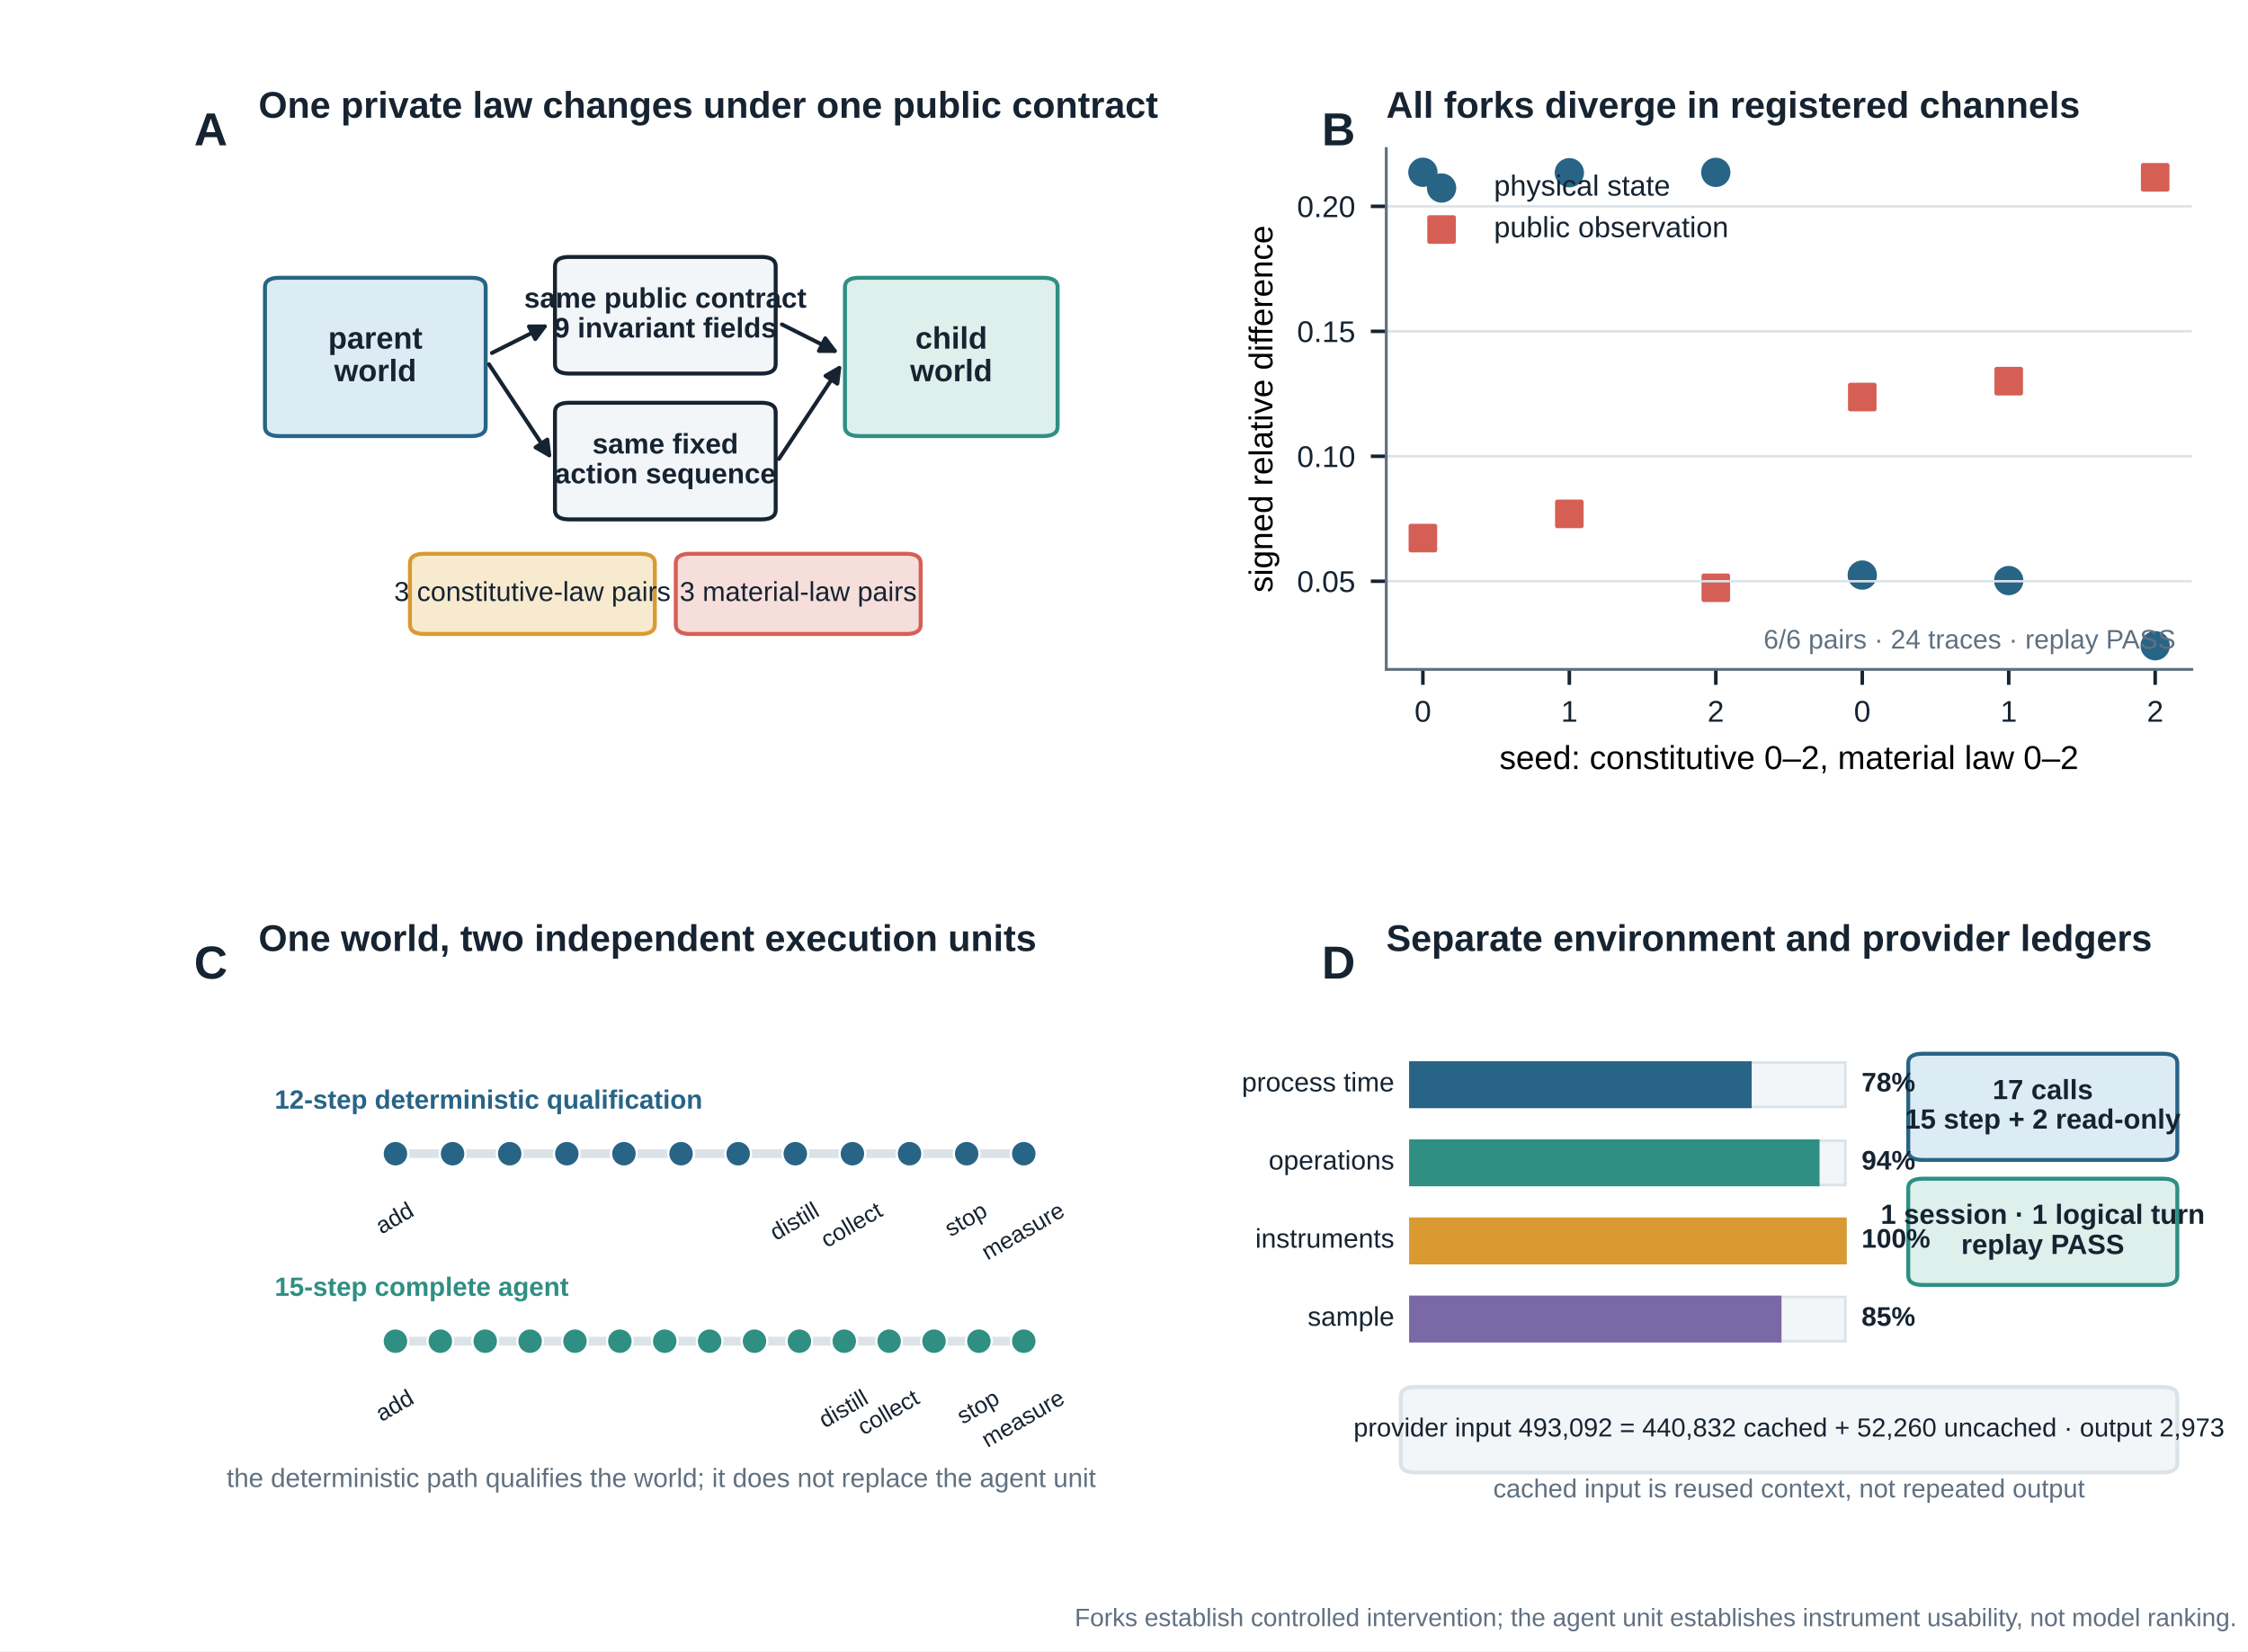
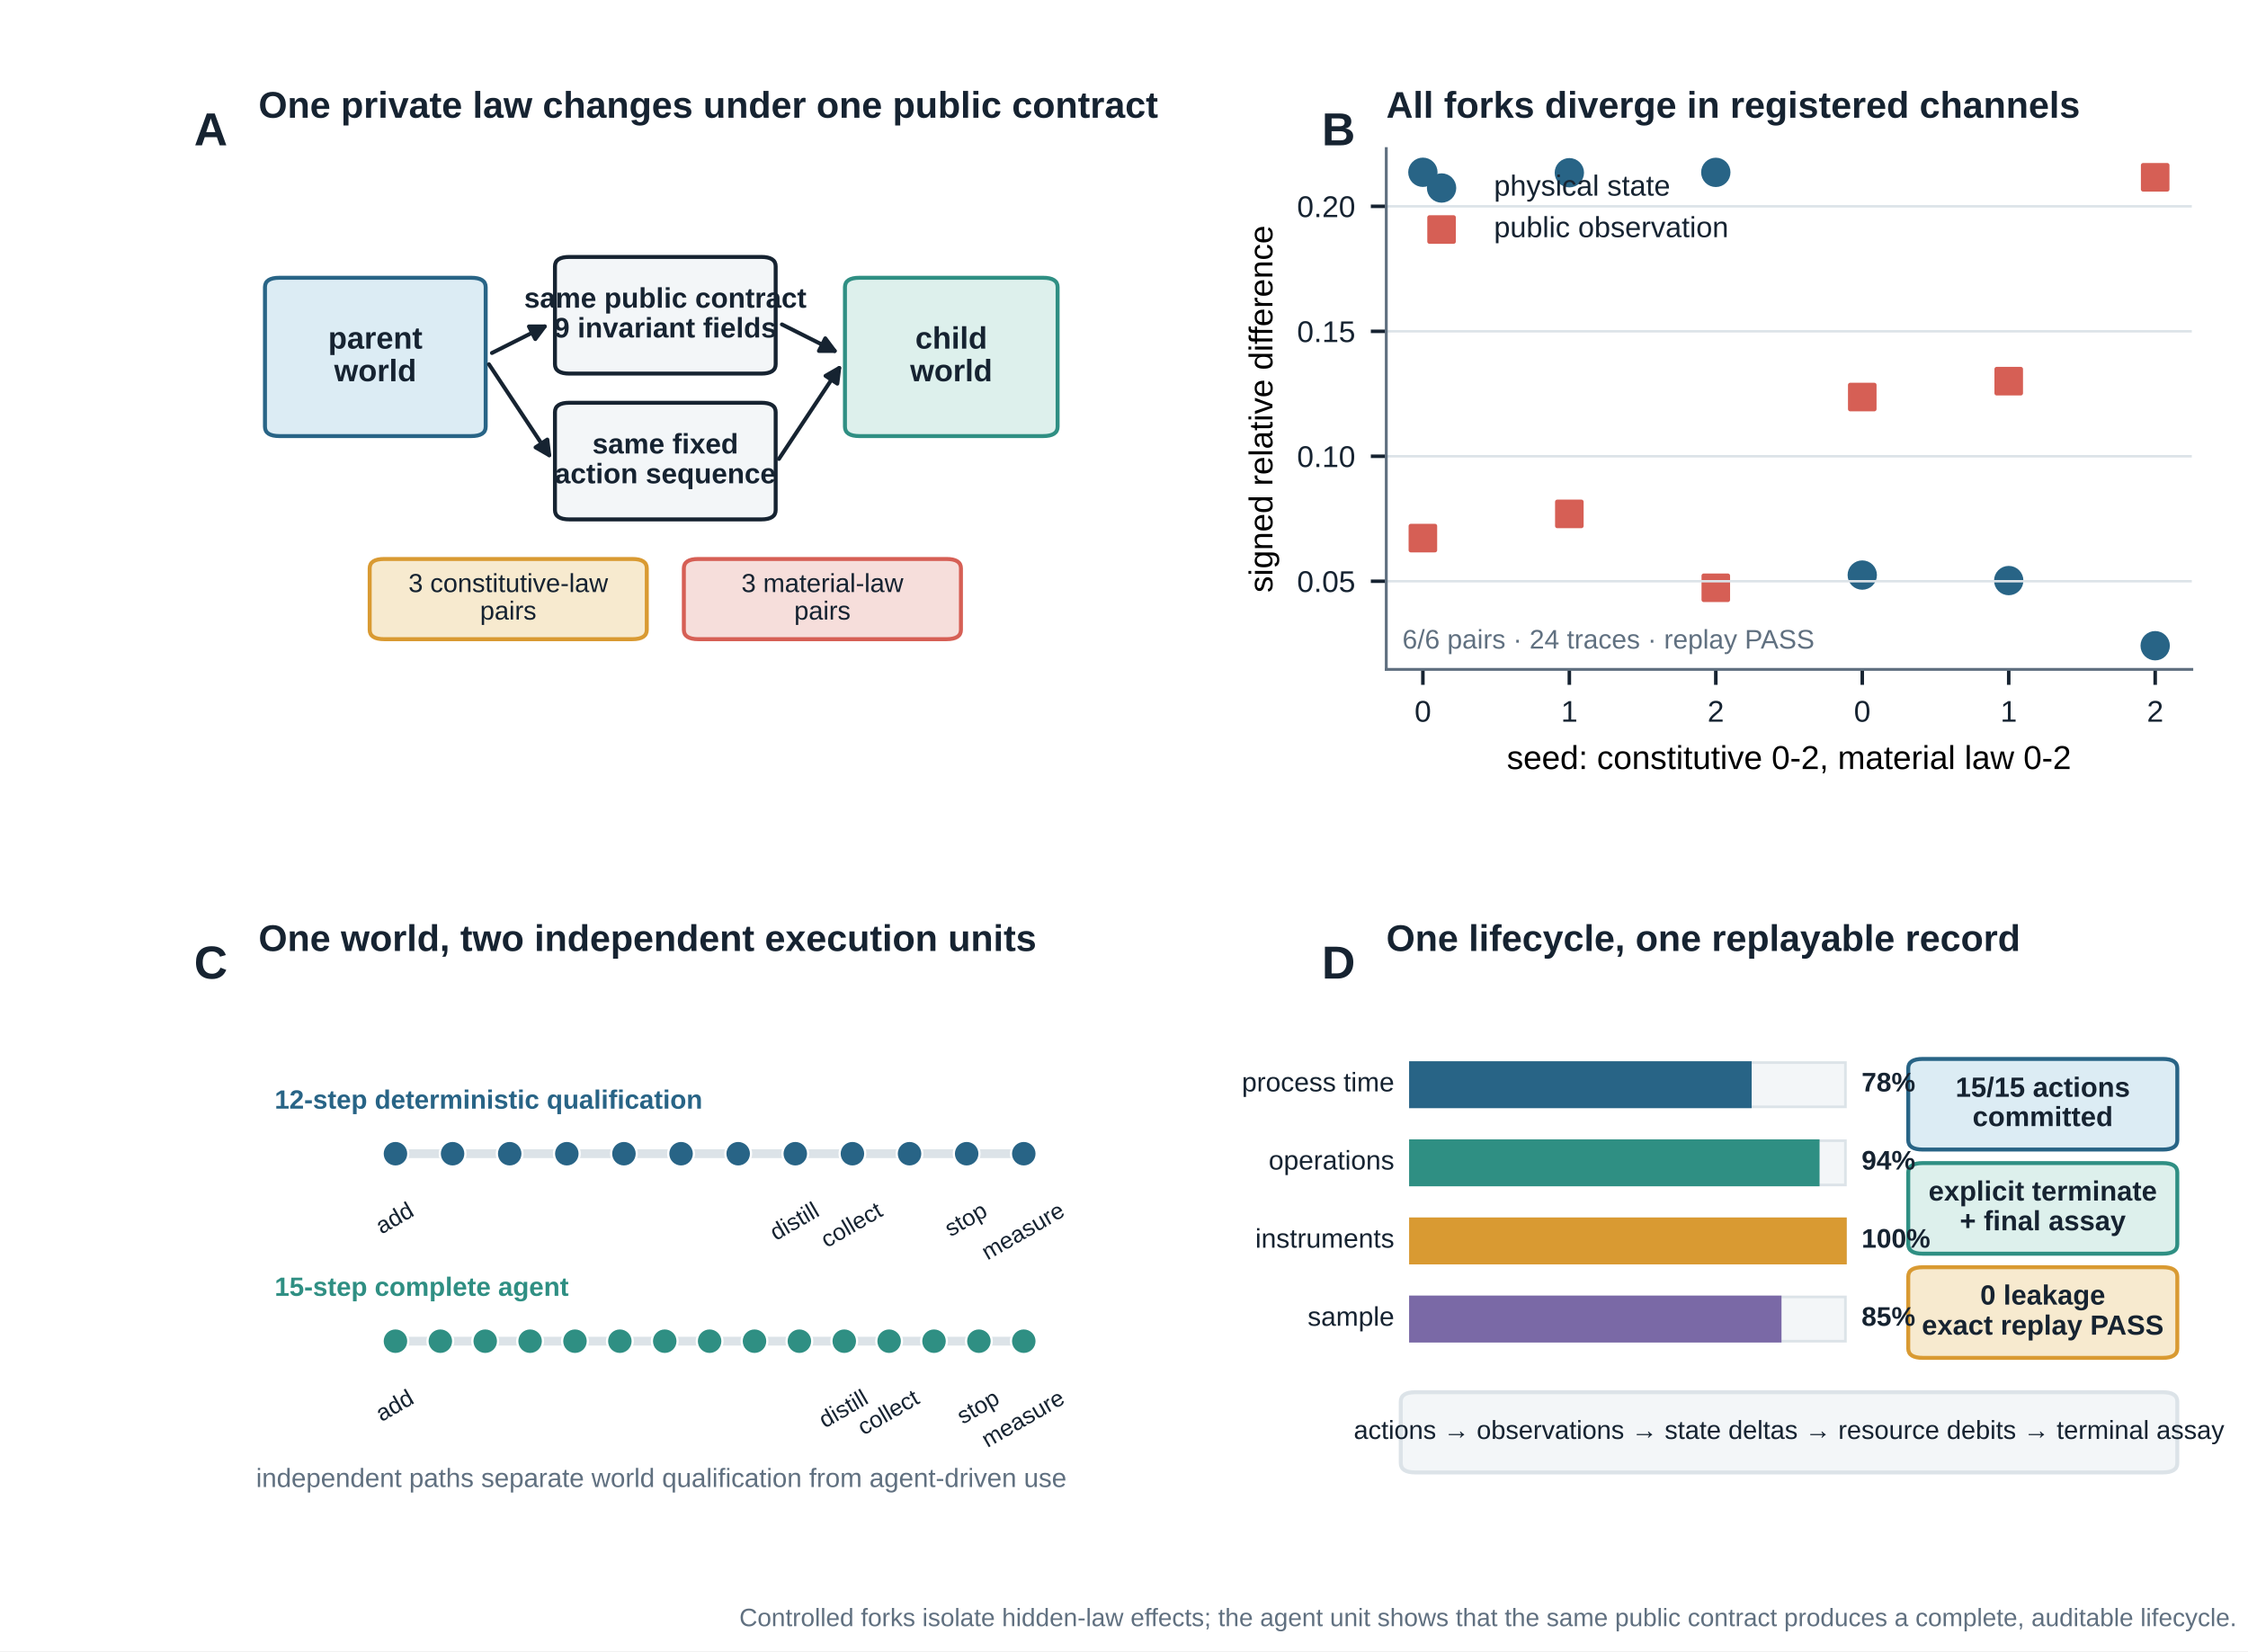
<svg xmlns="http://www.w3.org/2000/svg" xmlns:xlink="http://www.w3.org/1999/xlink" width="509.76pt" height="374.4pt" viewBox="0 0 509.76 374.4" version="1.1">
  <defs>
    <style type="text/css">*{stroke-linejoin: round; stroke-linecap: butt}</style>
  </defs>
  <g id="figure_1">
    <g id="patch_1">
      <path d="M 0 374.4 L 509.76 374.4 L 509.76 0 L 0 0 z " style="fill: #ffffff" />
    </g>
    <g id="axes_1">
      <g id="patch_2">
        <path d="M 58.622 151.776 L 241.286 151.776 L 241.286 33.696 L 58.622 33.696 z " style="fill: #ffffff" />
      </g>
      <g id="patch_3">
        <path d="M 63.372 98.876 L 106.846 98.876 Q 110.134 98.876 110.134 96.751 L 110.134 65.105 Q 110.134 62.98 106.846 62.98 L 63.372 62.98 Q 60.084 62.98 60.084 65.105 L 60.084 96.751 Q 60.084 98.876 63.372 98.876 z " clip-path="url(#p0920176c76)" style="fill: #dcecf4; stroke: #286486; stroke-width: 0.9; stroke-linejoin: miter" />
      </g>
      <g id="patch_4">
        <path d="M 129.131 84.707 L 172.605 84.707 Q 175.893 84.707 175.893 82.581 L 175.893 60.382 Q 175.893 58.257 172.605 58.257 L 129.131 58.257 Q 125.843 58.257 125.843 60.382 L 125.843 82.581 Q 125.843 84.707 129.131 84.707 z " clip-path="url(#p0920176c76)" style="fill: #f3f6f8; stroke: #162331; stroke-width: 0.9; stroke-linejoin: miter" />
      </g>
      <g id="patch_5">
        <path d="M 129.131 117.769 L 172.605 117.769 Q 175.893 117.769 175.893 115.644 L 175.893 93.444 Q 175.893 91.319 172.605 91.319 L 129.131 91.319 Q 125.843 91.319 125.843 93.444 L 125.843 115.644 Q 125.843 117.769 129.131 117.769 z " clip-path="url(#p0920176c76)" style="fill: #f3f6f8; stroke: #162331; stroke-width: 0.9; stroke-linejoin: miter" />
      </g>
      <g id="patch_6">
        <path d="M 194.89 98.876 L 236.537 98.876 Q 239.825 98.876 239.825 96.751 L 239.825 65.105 Q 239.825 62.98 236.537 62.98 L 194.89 62.98 Q 191.602 62.98 191.602 65.105 L 191.602 96.751 Q 191.602 98.876 194.89 98.876 z " clip-path="url(#p0920176c76)" style="fill: #ddf0ec; stroke: #2f8f83; stroke-width: 0.9; stroke-linejoin: miter" />
      </g>
      <g id="patch_7">
        <path d="M 111.554 80.03 Q 117.989 76.795 123.524 74.012 " clip-path="url(#p0920176c76)" style="fill: none; stroke: #162331; stroke-width: 0.9; stroke-linecap: round" />
        <path d="M 119.946 74.02 L 123.524 74.012 L 121.384 76.879 z " clip-path="url(#p0920176c76)" style="fill: #162331; stroke: #162331; stroke-width: 0.9; stroke-linecap: round" />
      </g>
      <g id="patch_8">
        <path d="M 177.313 73.56 Q 183.748 76.795 189.283 79.578 " clip-path="url(#p0920176c76)" style="fill: none; stroke: #162331; stroke-width: 0.9; stroke-linecap: round" />
        <path d="M 187.143 76.712 L 189.283 79.578 L 185.705 79.57 z " clip-path="url(#p0920176c76)" style="fill: #162331; stroke: #162331; stroke-width: 0.9; stroke-linecap: round" />
      </g>
      <g id="patch_9">
        <path d="M 110.874 82.596 Q 117.988 93.326 124.546 103.218 " clip-path="url(#p0920176c76)" style="fill: none; stroke: #162331; stroke-width: 0.9; stroke-linecap: round" />
        <path d="M 124.111 99.666 L 124.546 103.218 L 121.444 101.435 z " clip-path="url(#p0920176c76)" style="fill: #162331; stroke: #162331; stroke-width: 0.9; stroke-linecap: round" />
      </g>
      <g id="patch_10">
        <path d="M 176.633 104.057 Q 183.747 93.327 190.305 83.435 " clip-path="url(#p0920176c76)" style="fill: none; stroke: #162331; stroke-width: 0.9; stroke-linecap: round" />
        <path d="M 187.203 85.218 L 190.305 83.435 L 189.87 86.986 z " clip-path="url(#p0920176c76)" style="fill: #162331; stroke: #162331; stroke-width: 0.9; stroke-linecap: round" />
      </g>
      <g id="patch_11">
-         <path d="M 96.251 143.747 L 145.205 143.747 Q 148.493 143.747 148.493 141.621 L 148.493 127.688 Q 148.493 125.562 145.205 125.562 L 96.251 125.562 Q 92.963 125.562 92.963 127.688 L 92.963 141.621 Q 92.963 143.747 96.251 143.747 z " clip-path="url(#p0920176c76)" style="fill: #f7eacf; stroke: #d99a32; stroke-width: 0.9; stroke-linejoin: miter" />
+         <path d="M 87.118 144.927 L 143.378 144.927 Q 146.666 144.927 146.666 142.802 L 146.666 128.868 Q 146.666 126.743 143.378 126.743 L 87.118 126.743 Q 83.83 126.743 83.83 128.868 L 83.83 142.802 Q 83.83 144.927 87.118 144.927 z " clip-path="url(#p0920176c76)" style="fill: #f7eacf; stroke: #d99a32; stroke-width: 0.9; stroke-linejoin: miter" />
      </g>
      <g id="patch_12">
-         <path d="M 156.53 143.747 L 205.484 143.747 Q 208.772 143.747 208.772 141.621 L 208.772 127.688 Q 208.772 125.562 205.484 125.562 L 156.53 125.562 Q 153.242 125.562 153.242 127.688 L 153.242 141.621 Q 153.242 143.747 156.53 143.747 z " clip-path="url(#p0920176c76)" style="fill: #f6dedb; stroke: #d65f55; stroke-width: 0.9; stroke-linejoin: miter" />
+         <path d="M 158.357 144.927 L 214.617 144.927 Q 217.905 144.927 217.905 142.802 L 217.905 128.868 Q 217.905 126.743 214.617 126.743 L 158.357 126.743 Q 155.069 126.743 155.069 128.868 L 155.069 142.802 Q 155.069 144.927 158.357 144.927 z " clip-path="url(#p0920176c76)" style="fill: #f6dedb; stroke: #d65f55; stroke-width: 0.9; stroke-linejoin: miter" />
      </g>
      <g id="matplotlib.axis_1" />
      <g id="matplotlib.axis_2" />
      <g id="text_1">
        <text style="font-weight: 700; font-size: 10.5px; font-family: 'Arial', 'Liberation Sans', 'DejaVu Sans', sans-serif; text-anchor: start; fill: #162331" x="44.009" y="32.946" transform="rotate(-0 44.00928 32.9461)">A</text>
      </g>
      <g id="text_2">
        <text style="font-weight: 700; font-size: 7px; font-family: 'Arial', 'Liberation Sans', 'DejaVu Sans', sans-serif; fill: #162331" transform="translate(74.4129 79.04555)">parent</text>
        <text style="font-weight: 700; font-size: 7px; font-family: 'Arial', 'Liberation Sans', 'DejaVu Sans', sans-serif; fill: #162331" transform="translate(75.77626 86.43952)">world</text>
      </g>
      <g id="text_3">
        <text style="font-weight: 600; font-size: 6.4px; font-family: 'Arial', 'Liberation Sans', 'DejaVu Sans', sans-serif; fill: #162331" transform="translate(118.8607 69.7605)">same public contract</text>
        <text style="font-weight: 600; font-size: 6.4px; font-family: 'Arial', 'Liberation Sans', 'DejaVu Sans', sans-serif; fill: #162331" transform="translate(125.6167 76.5207)">9 invariant fields</text>
      </g>
      <g id="text_4">
        <text style="font-weight: 600; font-size: 6.4px; font-family: 'Arial', 'Liberation Sans', 'DejaVu Sans', sans-serif; fill: #162331" transform="translate(134.3267 102.8229)">same fixed</text>
        <text style="font-weight: 600; font-size: 6.4px; font-family: 'Arial', 'Liberation Sans', 'DejaVu Sans', sans-serif; fill: #162331" transform="translate(125.7952 109.5831)">action sequence</text>
      </g>
      <g id="text_5">
        <text style="font-weight: 700; font-size: 7px; font-family: 'Arial', 'Liberation Sans', 'DejaVu Sans', sans-serif; fill: #162331" transform="translate(207.547 79.04555)">child</text>
        <text style="font-weight: 700; font-size: 7px; font-family: 'Arial', 'Liberation Sans', 'DejaVu Sans', sans-serif; fill: #162331" transform="translate(206.381 86.43952)">world</text>
      </g>
      <g id="text_6">
-         <text style="font-size: 6.2px; font-family: 'Arial', 'Liberation Sans', 'DejaVu Sans', sans-serif; text-anchor: middle; fill: #162331" x="120.728" y="136.266" transform="rotate(-0 120.7282 136.2664)">3 constitutive-law pairs</text>
+         <text style="font-size: 5.9px; font-family: 'Arial', 'Liberation Sans', 'DejaVu Sans', sans-serif; fill: #162331" transform="translate(92.62312 134.2403)">3 constitutive-law</text>
+         <text style="font-size: 5.9px; font-family: 'Arial', 'Liberation Sans', 'DejaVu Sans', sans-serif; fill: #162331" transform="translate(108.8546 140.4806)">pairs</text>
      </g>
      <g id="text_7">
-         <text style="font-size: 6.2px; font-family: 'Arial', 'Liberation Sans', 'DejaVu Sans', sans-serif; text-anchor: middle; fill: #162331" x="181.007" y="136.266" transform="rotate(-0 181.0073 136.2664)">3 material-law pairs</text>
+         <text style="font-size: 5.9px; font-family: 'Arial', 'Liberation Sans', 'DejaVu Sans', sans-serif; fill: #162331" transform="translate(168.1271 134.2403)">3 material-law</text>
+         <text style="font-size: 5.9px; font-family: 'Arial', 'Liberation Sans', 'DejaVu Sans', sans-serif; fill: #162331" transform="translate(180.0935 140.4806)">pairs</text>
      </g>
      <g id="text_8">
        <text style="font-weight: 600; font-size: 8.4px; font-family: 'Arial', 'Liberation Sans', 'DejaVu Sans', sans-serif; text-anchor: start; fill: #162331" x="58.622" y="26.696" transform="rotate(-0 58.6224 26.696)">One private law changes under one public contract</text>
      </g>
    </g>
    <g id="axes_2">
      <g id="patch_13">
        <path d="M 314.352 151.776 L 497.016 151.776 L 497.016 33.696 L 314.352 33.696 z " style="fill: #ffffff" />
      </g>
      <g id="PathCollection_1">
        <defs>
          <path id="m9e99c78076" d="M 0 2.828 C 0.75 2.828 1.47 2.53 2 2 C 2.53 1.47 2.828 0.75 2.828 0 C 2.828 -0.75 2.53 -1.47 2 -2 C 1.47 -2.53 0.75 -2.828 0 -2.828 C -0.75 -2.828 -1.47 -2.53 -2 -2 C -2.53 -1.47 -2.828 -0.75 -2.828 0 C -2.828 0.75 -2.53 1.47 -2 2 C -1.47 2.53 -0.75 2.828 0 2.828 z " style="stroke: #286486" />
        </defs>
        <g clip-path="url(#p60994fd39c)">
          <use xlink:href="#m9e99c78076" x="322.655" y="39.063" style="fill: #286486; stroke: #286486" />
          <use xlink:href="#m9e99c78076" x="355.867" y="39.166" style="fill: #286486; stroke: #286486" />
          <use xlink:href="#m9e99c78076" x="389.078" y="39.082" style="fill: #286486; stroke: #286486" />
          <use xlink:href="#m9e99c78076" x="422.29" y="130.391" style="fill: #286486; stroke: #286486" />
          <use xlink:href="#m9e99c78076" x="455.501" y="131.639" style="fill: #286486; stroke: #286486" />
          <use xlink:href="#m9e99c78076" x="488.713" y="146.409" style="fill: #286486; stroke: #286486" />
        </g>
      </g>
      <g id="PathCollection_2">
        <defs>
          <path id="mc2dd81a407" d="M -2.739 2.739 L 2.739 2.739 L 2.739 -2.739 L -2.739 -2.739 z " style="stroke: #d65f55" />
        </defs>
        <g clip-path="url(#p60994fd39c)">
          <use xlink:href="#mc2dd81a407" x="322.655" y="122.01" style="fill: #d65f55; stroke: #d65f55" />
          <use xlink:href="#mc2dd81a407" x="355.867" y="116.519" style="fill: #d65f55; stroke: #d65f55" />
          <use xlink:href="#mc2dd81a407" x="389.078" y="133.274" style="fill: #d65f55; stroke: #d65f55" />
          <use xlink:href="#mc2dd81a407" x="422.29" y="90.025" style="fill: #d65f55; stroke: #d65f55" />
          <use xlink:href="#mc2dd81a407" x="455.501" y="86.424" style="fill: #d65f55; stroke: #d65f55" />
          <use xlink:href="#mc2dd81a407" x="488.713" y="40.201" style="fill: #d65f55; stroke: #d65f55" />
        </g>
      </g>
      <g id="matplotlib.axis_3">
        <g id="xtick_1">
          <g id="line2d_1">
            <defs>
              <path id="mcb8c254ec4" d="M 0 0 L 0 3.5 " style="stroke: #162331; stroke-width: 0.8" />
            </defs>
            <g>
              <use xlink:href="#mcb8c254ec4" x="322.655" y="151.776" style="fill: #162331; stroke: #162331; stroke-width: 0.8" />
            </g>
          </g>
          <g id="text_9">
            <text style="font-size: 6.8px; font-family: 'Arial', 'Liberation Sans', 'DejaVu Sans', sans-serif; text-anchor: middle; fill: #162331" x="322.655" y="163.643" transform="rotate(-0 322.6549 163.6433)">0</text>
          </g>
        </g>
        <g id="xtick_2">
          <g id="line2d_2">
            <g>
              <use xlink:href="#mcb8c254ec4" x="355.867" y="151.776" style="fill: #162331; stroke: #162331; stroke-width: 0.8" />
            </g>
          </g>
          <g id="text_10">
            <text style="font-size: 6.8px; font-family: 'Arial', 'Liberation Sans', 'DejaVu Sans', sans-serif; text-anchor: middle; fill: #162331" x="355.867" y="163.643" transform="rotate(-0 355.8665 163.6433)">1</text>
          </g>
        </g>
        <g id="xtick_3">
          <g id="line2d_3">
            <g>
              <use xlink:href="#mcb8c254ec4" x="389.078" y="151.776" style="fill: #162331; stroke: #162331; stroke-width: 0.8" />
            </g>
          </g>
          <g id="text_11">
            <text style="font-size: 6.8px; font-family: 'Arial', 'Liberation Sans', 'DejaVu Sans', sans-serif; text-anchor: middle; fill: #162331" x="389.078" y="163.643" transform="rotate(-0 389.0782 163.6433)">2</text>
          </g>
        </g>
        <g id="xtick_4">
          <g id="line2d_4">
            <g>
              <use xlink:href="#mcb8c254ec4" x="422.29" y="151.776" style="fill: #162331; stroke: #162331; stroke-width: 0.8" />
            </g>
          </g>
          <g id="text_12">
            <text style="font-size: 6.8px; font-family: 'Arial', 'Liberation Sans', 'DejaVu Sans', sans-serif; text-anchor: middle; fill: #162331" x="422.29" y="163.643" transform="rotate(-0 422.2898 163.6433)">0</text>
          </g>
        </g>
        <g id="xtick_5">
          <g id="line2d_5">
            <g>
              <use xlink:href="#mcb8c254ec4" x="455.501" y="151.776" style="fill: #162331; stroke: #162331; stroke-width: 0.8" />
            </g>
          </g>
          <g id="text_13">
            <text style="font-size: 6.8px; font-family: 'Arial', 'Liberation Sans', 'DejaVu Sans', sans-serif; text-anchor: middle; fill: #162331" x="455.501" y="163.643" transform="rotate(-0 455.5015 163.6433)">1</text>
          </g>
        </g>
        <g id="xtick_6">
          <g id="line2d_6">
            <g>
              <use xlink:href="#mcb8c254ec4" x="488.713" y="151.776" style="fill: #162331; stroke: #162331; stroke-width: 0.8" />
            </g>
          </g>
          <g id="text_14">
            <text style="font-size: 6.8px; font-family: 'Arial', 'Liberation Sans', 'DejaVu Sans', sans-serif; text-anchor: middle; fill: #162331" x="488.713" y="163.643" transform="rotate(-0 488.7131 163.6433)">2</text>
          </g>
        </g>
        <g id="text_15">
-           <text style="font-size: 7.5px; font-family: 'Arial', 'Liberation Sans', 'DejaVu Sans', sans-serif; text-anchor: middle" x="405.684" y="174.363" transform="rotate(-0 405.684 174.3632)">seed: constitutive 0–2, material law 0–2</text>
+           <text style="font-size: 7.5px; font-family: 'Arial', 'Liberation Sans', 'DejaVu Sans', sans-serif; text-anchor: middle" x="405.684" y="174.363" transform="rotate(-0 405.684 174.3632)">seed: constitutive 0-2, material law 0-2</text>
        </g>
      </g>
      <g id="matplotlib.axis_4">
        <g id="ytick_1">
          <g id="line2d_7">
            <path d="M 314.352 131.789 L 497.016 131.789 " clip-path="url(#p60994fd39c)" style="fill: none; stroke: #dce3e8; stroke-width: 0.55; stroke-linecap: square" />
          </g>
          <g id="line2d_8">
            <defs>
              <path id="m7597317411" d="M 0 0 L -3.5 0 " style="stroke: #162331; stroke-width: 0.8" />
            </defs>
            <g>
              <use xlink:href="#m7597317411" x="314.352" y="131.789" style="fill: #162331; stroke: #162331; stroke-width: 0.8" />
            </g>
          </g>
          <g id="text_16">
            <text style="font-size: 6.8px; font-family: 'Arial', 'Liberation Sans', 'DejaVu Sans', sans-serif; text-anchor: end; fill: #162331" x="307.352" y="134.223" transform="rotate(-0 307.352 134.2231)">0.05</text>
          </g>
        </g>
        <g id="ytick_2">
          <g id="line2d_9">
            <path d="M 314.352 103.455 L 497.016 103.455 " clip-path="url(#p60994fd39c)" style="fill: none; stroke: #dce3e8; stroke-width: 0.55; stroke-linecap: square" />
          </g>
          <g id="line2d_10">
            <g>
              <use xlink:href="#m7597317411" x="314.352" y="103.455" style="fill: #162331; stroke: #162331; stroke-width: 0.8" />
            </g>
          </g>
          <g id="text_17">
            <text style="font-size: 6.8px; font-family: 'Arial', 'Liberation Sans', 'DejaVu Sans', sans-serif; text-anchor: end; fill: #162331" x="307.352" y="105.888" transform="rotate(-0 307.352 105.8884)">0.10</text>
          </g>
        </g>
        <g id="ytick_3">
          <g id="line2d_11">
            <path d="M 314.352 75.12 L 497.016 75.12 " clip-path="url(#p60994fd39c)" style="fill: none; stroke: #dce3e8; stroke-width: 0.55; stroke-linecap: square" />
          </g>
          <g id="line2d_12">
            <g>
              <use xlink:href="#m7597317411" x="314.352" y="75.12" style="fill: #162331; stroke: #162331; stroke-width: 0.8" />
            </g>
          </g>
          <g id="text_18">
            <text style="font-size: 6.8px; font-family: 'Arial', 'Liberation Sans', 'DejaVu Sans', sans-serif; text-anchor: end; fill: #162331" x="307.352" y="77.554" transform="rotate(-0 307.352 77.55379)">0.15</text>
          </g>
        </g>
        <g id="ytick_4">
          <g id="line2d_13">
            <path d="M 314.352 46.785 L 497.016 46.785 " clip-path="url(#p60994fd39c)" style="fill: none; stroke: #dce3e8; stroke-width: 0.55; stroke-linecap: square" />
          </g>
          <g id="line2d_14">
            <g>
              <use xlink:href="#m7597317411" x="314.352" y="46.785" style="fill: #162331; stroke: #162331; stroke-width: 0.8" />
            </g>
          </g>
          <g id="text_19">
            <text style="font-size: 6.8px; font-family: 'Arial', 'Liberation Sans', 'DejaVu Sans', sans-serif; text-anchor: end; fill: #162331" x="307.352" y="49.219" transform="rotate(-0 307.352 49.21913)">0.20</text>
          </g>
        </g>
        <g id="text_20">
          <text style="font-size: 7.5px; font-family: 'Arial', 'Liberation Sans', 'DejaVu Sans', sans-serif; text-anchor: middle" x="288.54" y="92.736" transform="rotate(-90 288.54 92.736)">signed relative difference</text>
        </g>
      </g>
      <g id="patch_14">
        <path d="M 314.352 151.776 L 314.352 33.696 " style="fill: none; stroke: #607080; stroke-width: 0.65; stroke-linejoin: miter; stroke-linecap: square" />
      </g>
      <g id="patch_15">
        <path d="M 314.352 151.776 L 497.016 151.776 " style="fill: none; stroke: #607080; stroke-width: 0.65; stroke-linejoin: miter; stroke-linecap: square" />
      </g>
      <g id="text_21">
        <text style="font-weight: 700; font-size: 10.5px; font-family: 'Arial', 'Liberation Sans', 'DejaVu Sans', sans-serif; text-anchor: start; fill: #162331" x="299.739" y="32.946" transform="rotate(-0 299.7389 32.9461)">B</text>
      </g>
      <g id="text_22">
-         <text style="font-size: 6.1px; font-family: 'Arial', 'Liberation Sans', 'DejaVu Sans', sans-serif; text-anchor: end; fill: #607080" x="493.363" y="147.053" transform="rotate(-0 493.3627 147.0528)">6/6 pairs · 24 traces · replay PASS</text>
+         <text style="font-size: 6.1px; font-family: 'Arial', 'Liberation Sans', 'DejaVu Sans', sans-serif; text-anchor: start; fill: #607080" x="318.005" y="147.053" transform="rotate(-0 318.0053 147.0528)">6/6 pairs · 24 traces · replay PASS</text>
      </g>
      <g id="text_23">
        <text style="font-weight: 600; font-size: 8.4px; font-family: 'Arial', 'Liberation Sans', 'DejaVu Sans', sans-serif; text-anchor: start; fill: #162331" x="314.352" y="26.696" transform="rotate(-0 314.352 26.696)">All forks diverge in registered channels</text>
      </g>
      <g id="legend_1">
        <g id="PathCollection_3">
          <g>
            <use xlink:href="#m9e99c78076" x="326.892" y="42.628" style="fill: #286486; stroke: #286486" />
          </g>
        </g>
        <g id="text_24">
          <text style="font-size: 6.6px; font-family: 'Arial', 'Liberation Sans', 'DejaVu Sans', sans-serif; text-anchor: start; fill: #162331" x="338.772" y="44.36" transform="rotate(-0 338.772 44.36016)">physical state</text>
        </g>
        <g id="PathCollection_4">
          <g>
            <use xlink:href="#mc2dd81a407" x="326.892" y="52.041" style="fill: #d65f55; stroke: #d65f55" />
          </g>
        </g>
        <g id="text_25">
          <text style="font-size: 6.6px; font-family: 'Arial', 'Liberation Sans', 'DejaVu Sans', sans-serif; text-anchor: start; fill: #162331" x="338.772" y="53.773" transform="rotate(-0 338.772 53.77341)">public observation</text>
        </g>
      </g>
    </g>
    <g id="axes_3">
      <g id="patch_16">
        <path d="M 58.622 340.704 L 241.286 340.704 L 241.286 222.624 L 58.622 222.624 z " style="fill: #ffffff" />
      </g>
      <g id="line2d_15">
        <path d="M 89.675 261.59 L 102.628 261.59 L 115.58 261.59 L 128.533 261.59 L 141.485 261.59 L 154.438 261.59 L 167.391 261.59 L 180.343 261.59 L 193.296 261.59 L 206.248 261.59 L 219.201 261.59 L 232.153 261.59 " clip-path="url(#pb042ca25cf)" style="fill: none; stroke: #dce3e8; stroke-width: 2; stroke-linecap: square" />
      </g>
      <g id="line2d_16">
        <path d="M 89.675 304.099 L 99.852 304.099 L 110.029 304.099 L 120.206 304.099 L 130.383 304.099 L 140.56 304.099 L 150.737 304.099 L 160.914 304.099 L 171.091 304.099 L 181.268 304.099 L 191.445 304.099 L 201.622 304.099 L 211.799 304.099 L 221.976 304.099 L 232.153 304.099 " clip-path="url(#pb042ca25cf)" style="fill: none; stroke: #dce3e8; stroke-width: 2; stroke-linecap: square" />
      </g>
      <g id="matplotlib.axis_5" />
      <g id="matplotlib.axis_6" />
      <g id="text_26">
        <text style="font-weight: 700; font-size: 10.5px; font-family: 'Arial', 'Liberation Sans', 'DejaVu Sans', sans-serif; text-anchor: start; fill: #162331" x="44.009" y="221.874" transform="rotate(-0 44.00928 221.8741)">C</text>
      </g>
      <g id="PathCollection_5">
        <defs>
          <path id="m6d52cb0ff2" d="M 0 2.915 C 0.773 2.915 1.515 2.608 2.062 2.062 C 2.608 1.515 2.915 0.773 2.915 0 C 2.915 -0.773 2.608 -1.515 2.062 -2.062 C 1.515 -2.608 0.773 -2.915 0 -2.915 C -0.773 -2.915 -1.515 -2.608 -2.062 -2.062 C -2.608 -1.515 -2.915 -0.773 -2.915 0 C -2.915 0.773 -2.608 1.515 -2.062 2.062 C -1.515 2.608 -0.773 2.915 0 2.915 z " style="stroke: #ffffff; stroke-width: 0.5" />
        </defs>
        <g clip-path="url(#pb042ca25cf)">
          <use xlink:href="#m6d52cb0ff2" x="89.675" y="261.59" style="fill: #286486; stroke: #ffffff; stroke-width: 0.5" />
        </g>
      </g>
      <g id="text_27">
        <text style="font-size: 5.3px; font-family: 'Arial', 'Liberation Sans', 'DejaVu Sans', sans-serif; fill: #162331" transform="translate(86.53169 279.9239) rotate(-30)">add</text>
      </g>
      <g id="PathCollection_6">
        <g clip-path="url(#pb042ca25cf)">
          <use xlink:href="#m6d52cb0ff2" x="102.628" y="261.59" style="fill: #286486; stroke: #ffffff; stroke-width: 0.5" />
        </g>
      </g>
      <g id="PathCollection_7">
        <g clip-path="url(#pb042ca25cf)">
          <use xlink:href="#m6d52cb0ff2" x="115.58" y="261.59" style="fill: #286486; stroke: #ffffff; stroke-width: 0.5" />
        </g>
      </g>
      <g id="PathCollection_8">
        <g clip-path="url(#pb042ca25cf)">
          <use xlink:href="#m6d52cb0ff2" x="128.533" y="261.59" style="fill: #286486; stroke: #ffffff; stroke-width: 0.5" />
        </g>
      </g>
      <g id="PathCollection_9">
        <g clip-path="url(#pb042ca25cf)">
          <use xlink:href="#m6d52cb0ff2" x="141.485" y="261.59" style="fill: #286486; stroke: #ffffff; stroke-width: 0.5" />
        </g>
      </g>
      <g id="PathCollection_10">
        <g clip-path="url(#pb042ca25cf)">
          <use xlink:href="#m6d52cb0ff2" x="154.438" y="261.59" style="fill: #286486; stroke: #ffffff; stroke-width: 0.5" />
        </g>
      </g>
      <g id="PathCollection_11">
        <g clip-path="url(#pb042ca25cf)">
          <use xlink:href="#m6d52cb0ff2" x="167.391" y="261.59" style="fill: #286486; stroke: #ffffff; stroke-width: 0.5" />
        </g>
      </g>
      <g id="PathCollection_12">
        <g clip-path="url(#pb042ca25cf)">
          <use xlink:href="#m6d52cb0ff2" x="180.343" y="261.59" style="fill: #286486; stroke: #ffffff; stroke-width: 0.5" />
        </g>
      </g>
      <g id="text_28">
        <text style="font-size: 5.3px; font-family: 'Arial', 'Liberation Sans', 'DejaVu Sans', sans-serif; fill: #162331" transform="translate(175.9272 281.393) rotate(-30)">distill</text>
      </g>
      <g id="PathCollection_13">
        <g clip-path="url(#pb042ca25cf)">
          <use xlink:href="#m6d52cb0ff2" x="193.296" y="261.59" style="fill: #286486; stroke: #ffffff; stroke-width: 0.5" />
        </g>
      </g>
      <g id="text_29">
        <text style="font-size: 5.3px; font-family: 'Arial', 'Liberation Sans', 'DejaVu Sans', sans-serif; fill: #162331" transform="translate(187.4759 283.0141) rotate(-30)">collect</text>
      </g>
      <g id="PathCollection_14">
        <g clip-path="url(#pb042ca25cf)">
          <use xlink:href="#m6d52cb0ff2" x="206.248" y="261.59" style="fill: #286486; stroke: #ffffff; stroke-width: 0.5" />
        </g>
      </g>
      <g id="PathCollection_15">
        <g clip-path="url(#pb042ca25cf)">
          <use xlink:href="#m6d52cb0ff2" x="219.201" y="261.59" style="fill: #286486; stroke: #ffffff; stroke-width: 0.5" />
        </g>
      </g>
      <g id="text_30">
        <text style="font-size: 5.3px; font-family: 'Arial', 'Liberation Sans', 'DejaVu Sans', sans-serif; fill: #162331" transform="translate(215.5482 280.5115) rotate(-30)">stop</text>
      </g>
      <g id="PathCollection_16">
        <g clip-path="url(#pb042ca25cf)">
          <use xlink:href="#m6d52cb0ff2" x="232.153" y="261.59" style="fill: #286486; stroke: #ffffff; stroke-width: 0.5" />
        </g>
      </g>
      <g id="text_31">
        <text style="font-size: 5.3px; font-family: 'Arial', 'Liberation Sans', 'DejaVu Sans', sans-serif; fill: #162331" transform="translate(223.9101 285.8123) rotate(-30)">measure</text>
      </g>
      <g id="text_32">
        <text style="font-weight: 600; font-size: 6px; font-family: 'Arial', 'Liberation Sans', 'DejaVu Sans', sans-serif; text-anchor: start; fill: #286486" x="62.276" y="251.374" transform="rotate(-0 62.27568 251.3743)">12-step deterministic qualification</text>
      </g>
      <g id="PathCollection_17">
        <defs>
          <path id="m2b31b54b51" d="M 0 2.915 C 0.773 2.915 1.515 2.608 2.062 2.062 C 2.608 1.515 2.915 0.773 2.915 0 C 2.915 -0.773 2.608 -1.515 2.062 -2.062 C 1.515 -2.608 0.773 -2.915 0 -2.915 C -0.773 -2.915 -1.515 -2.608 -2.062 -2.062 C -2.608 -1.515 -2.915 -0.773 -2.915 0 C -2.915 0.773 -2.608 1.515 -2.062 2.062 C -1.515 2.608 -0.773 2.915 0 2.915 z " style="stroke: #ffffff; stroke-width: 0.5" />
        </defs>
        <g clip-path="url(#pb042ca25cf)">
          <use xlink:href="#m2b31b54b51" x="89.675" y="304.099" style="fill: #2f8f83; stroke: #ffffff; stroke-width: 0.5" />
        </g>
      </g>
      <g id="text_33">
        <text style="font-size: 5.3px; font-family: 'Arial', 'Liberation Sans', 'DejaVu Sans', sans-serif; fill: #162331" transform="translate(86.53169 322.4327) rotate(-30)">add</text>
      </g>
      <g id="PathCollection_18">
        <g clip-path="url(#pb042ca25cf)">
          <use xlink:href="#m2b31b54b51" x="99.852" y="304.099" style="fill: #2f8f83; stroke: #ffffff; stroke-width: 0.5" />
        </g>
      </g>
      <g id="PathCollection_19">
        <g clip-path="url(#pb042ca25cf)">
          <use xlink:href="#m2b31b54b51" x="110.029" y="304.099" style="fill: #2f8f83; stroke: #ffffff; stroke-width: 0.5" />
        </g>
      </g>
      <g id="PathCollection_20">
        <g clip-path="url(#pb042ca25cf)">
          <use xlink:href="#m2b31b54b51" x="120.206" y="304.099" style="fill: #2f8f83; stroke: #ffffff; stroke-width: 0.5" />
        </g>
      </g>
      <g id="PathCollection_21">
        <g clip-path="url(#pb042ca25cf)">
          <use xlink:href="#m2b31b54b51" x="130.383" y="304.099" style="fill: #2f8f83; stroke: #ffffff; stroke-width: 0.5" />
        </g>
      </g>
      <g id="PathCollection_22">
        <g clip-path="url(#pb042ca25cf)">
          <use xlink:href="#m2b31b54b51" x="140.56" y="304.099" style="fill: #2f8f83; stroke: #ffffff; stroke-width: 0.5" />
        </g>
      </g>
      <g id="PathCollection_23">
        <g clip-path="url(#pb042ca25cf)">
          <use xlink:href="#m2b31b54b51" x="150.737" y="304.099" style="fill: #2f8f83; stroke: #ffffff; stroke-width: 0.5" />
        </g>
      </g>
      <g id="PathCollection_24">
        <g clip-path="url(#pb042ca25cf)">
          <use xlink:href="#m2b31b54b51" x="160.914" y="304.099" style="fill: #2f8f83; stroke: #ffffff; stroke-width: 0.5" />
        </g>
      </g>
      <g id="PathCollection_25">
        <g clip-path="url(#pb042ca25cf)">
          <use xlink:href="#m2b31b54b51" x="171.091" y="304.099" style="fill: #2f8f83; stroke: #ffffff; stroke-width: 0.5" />
        </g>
      </g>
      <g id="PathCollection_26">
        <g clip-path="url(#pb042ca25cf)">
          <use xlink:href="#m2b31b54b51" x="181.268" y="304.099" style="fill: #2f8f83; stroke: #ffffff; stroke-width: 0.5" />
        </g>
      </g>
      <g id="PathCollection_27">
        <g clip-path="url(#pb042ca25cf)">
          <use xlink:href="#m2b31b54b51" x="191.445" y="304.099" style="fill: #2f8f83; stroke: #ffffff; stroke-width: 0.5" />
        </g>
      </g>
      <g id="text_34">
        <text style="font-size: 5.3px; font-family: 'Arial', 'Liberation Sans', 'DejaVu Sans', sans-serif; fill: #162331" transform="translate(187.0294 323.9018) rotate(-30)">distill</text>
      </g>
      <g id="PathCollection_28">
        <g clip-path="url(#pb042ca25cf)">
          <use xlink:href="#m2b31b54b51" x="201.622" y="304.099" style="fill: #2f8f83; stroke: #ffffff; stroke-width: 0.5" />
        </g>
      </g>
      <g id="text_35">
        <text style="font-size: 5.3px; font-family: 'Arial', 'Liberation Sans', 'DejaVu Sans', sans-serif; fill: #162331" transform="translate(195.8025 325.5229) rotate(-30)">collect</text>
      </g>
      <g id="PathCollection_29">
        <g clip-path="url(#pb042ca25cf)">
          <use xlink:href="#m2b31b54b51" x="211.799" y="304.099" style="fill: #2f8f83; stroke: #ffffff; stroke-width: 0.5" />
        </g>
      </g>
      <g id="PathCollection_30">
        <g clip-path="url(#pb042ca25cf)">
          <use xlink:href="#m2b31b54b51" x="221.976" y="304.099" style="fill: #2f8f83; stroke: #ffffff; stroke-width: 0.5" />
        </g>
      </g>
      <g id="text_36">
        <text style="font-size: 5.3px; font-family: 'Arial', 'Liberation Sans', 'DejaVu Sans', sans-serif; fill: #162331" transform="translate(218.3238 323.0203) rotate(-30)">stop</text>
      </g>
      <g id="PathCollection_31">
        <g clip-path="url(#pb042ca25cf)">
          <use xlink:href="#m2b31b54b51" x="232.153" y="304.099" style="fill: #2f8f83; stroke: #ffffff; stroke-width: 0.5" />
        </g>
      </g>
      <g id="text_37">
        <text style="font-size: 5.3px; font-family: 'Arial', 'Liberation Sans', 'DejaVu Sans', sans-serif; fill: #162331" transform="translate(223.9101 328.3211) rotate(-30)">measure</text>
      </g>
      <g id="text_38">
        <text style="font-weight: 600; font-size: 6px; font-family: 'Arial', 'Liberation Sans', 'DejaVu Sans', sans-serif; text-anchor: start; fill: #2f8f83" x="62.276" y="293.816" transform="rotate(-0 62.27568 293.816)">15-step complete agent</text>
      </g>
      <g id="text_39">
-         <text style="font-size: 6px; font-family: 'Arial', 'Liberation Sans', 'DejaVu Sans', sans-serif; text-anchor: middle; fill: #607080" x="149.954" y="337.162" transform="rotate(-0 149.9544 337.1616)">the deterministic path qualifies the world; it does not replace the agent unit</text>
+         <text style="font-size: 6px; font-family: 'Arial', 'Liberation Sans', 'DejaVu Sans', sans-serif; text-anchor: middle; fill: #607080" x="149.954" y="337.162" transform="rotate(-0 149.9544 337.1616)">independent paths separate world qualification from agent-driven use</text>
      </g>
      <g id="text_40">
        <text style="font-weight: 600; font-size: 8.4px; font-family: 'Arial', 'Liberation Sans', 'DejaVu Sans', sans-serif; text-anchor: start; fill: #162331" x="58.622" y="215.624" transform="rotate(-0 58.6224 215.624)">One world, two independent execution units</text>
      </g>
    </g>
    <g id="axes_4">
      <g id="patch_17">
        <path d="M 314.352 340.704 L 497.016 340.704 L 497.016 222.624 L 314.352 222.624 z " style="fill: #ffffff" />
      </g>
      <g id="patch_18">
        <path d="M 319.832 250.963 L 418.47 250.963 L 418.47 240.926 L 319.832 240.926 z " clip-path="url(#pd9ec98eba9)" style="fill: #f3f6f8; stroke: #dce3e8; stroke-width: 0.6; stroke-linejoin: miter" />
      </g>
      <g id="patch_19">
        <path d="M 319.832 250.963 L 396.914 250.963 L 396.914 240.926 L 319.832 240.926 z " clip-path="url(#pd9ec98eba9)" style="fill: #286486; stroke: #286486; stroke-width: 0.6; stroke-linejoin: miter" />
      </g>
      <g id="patch_20">
        <path d="M 319.832 268.675 L 418.47 268.675 L 418.47 258.638 L 319.832 258.638 z " clip-path="url(#pd9ec98eba9)" style="fill: #f3f6f8; stroke: #dce3e8; stroke-width: 0.6; stroke-linejoin: miter" />
      </g>
      <g id="patch_21">
        <path d="M 319.832 268.675 L 412.306 268.675 L 412.306 258.638 L 319.832 258.638 z " clip-path="url(#pd9ec98eba9)" style="fill: #2f8f83; stroke: #2f8f83; stroke-width: 0.6; stroke-linejoin: miter" />
      </g>
      <g id="patch_22">
        <path d="M 319.832 286.387 L 418.47 286.387 L 418.47 276.35 L 319.832 276.35 z " clip-path="url(#pd9ec98eba9)" style="fill: #f3f6f8; stroke: #dce3e8; stroke-width: 0.6; stroke-linejoin: miter" />
      </g>
      <g id="patch_23">
        <path d="M 319.832 286.387 L 418.47 286.387 L 418.47 276.35 L 319.832 276.35 z " clip-path="url(#pd9ec98eba9)" style="fill: #d99a32; stroke: #d99a32; stroke-width: 0.6; stroke-linejoin: miter" />
      </g>
      <g id="patch_24">
        <path d="M 319.832 304.099 L 418.47 304.099 L 418.47 294.062 L 319.832 294.062 z " clip-path="url(#pd9ec98eba9)" style="fill: #f3f6f8; stroke: #dce3e8; stroke-width: 0.6; stroke-linejoin: miter" />
      </g>
      <g id="patch_25">
        <path d="M 319.832 304.099 L 403.675 304.099 L 403.675 294.062 L 319.832 294.062 z " clip-path="url(#pd9ec98eba9)" style="fill: #7a69a6; stroke: #7a69a6; stroke-width: 0.6; stroke-linejoin: miter" />
      </g>
      <g id="patch_26">
-         <path d="M 436.006 263.007 L 490.44 263.007 Q 493.728 263.007 493.728 260.882 L 493.728 241.044 Q 493.728 238.919 490.44 238.919 L 436.006 238.919 Q 432.718 238.919 432.718 241.044 L 432.718 260.882 Q 432.718 263.007 436.006 263.007 z " clip-path="url(#pd9ec98eba9)" style="fill: #dcecf4; stroke: #286486; stroke-width: 0.9; stroke-linejoin: miter" />
+         <path d="M 436.006 260.646 L 490.44 260.646 Q 493.728 260.646 493.728 258.52 L 493.728 242.225 Q 493.728 240.1 490.44 240.1 L 436.006 240.1 Q 432.718 240.1 432.718 242.225 L 432.718 258.52 Q 432.718 260.646 436.006 260.646 z " clip-path="url(#pd9ec98eba9)" style="fill: #dcecf4; stroke: #286486; stroke-width: 0.9; stroke-linejoin: miter" />
      </g>
      <g id="patch_27">
-         <path d="M 436.006 291.347 L 490.44 291.347 Q 493.728 291.347 493.728 289.221 L 493.728 269.384 Q 493.728 267.258 490.44 267.258 L 436.006 267.258 Q 432.718 267.258 432.718 269.384 L 432.718 289.221 Q 432.718 291.347 436.006 291.347 z " clip-path="url(#pd9ec98eba9)" style="fill: #ddf0ec; stroke: #2f8f83; stroke-width: 0.9; stroke-linejoin: miter" />
+         <path d="M 436.006 284.262 L 490.44 284.262 Q 493.728 284.262 493.728 282.136 L 493.728 265.841 Q 493.728 263.716 490.44 263.716 L 436.006 263.716 Q 432.718 263.716 432.718 265.841 L 432.718 282.136 Q 432.718 284.262 436.006 284.262 z " clip-path="url(#pd9ec98eba9)" style="fill: #ddf0ec; stroke: #2f8f83; stroke-width: 0.9; stroke-linejoin: miter" />
      </g>
      <g id="patch_28">
-         <path d="M 320.928 333.855 L 490.44 333.855 Q 493.728 333.855 493.728 331.73 L 493.728 316.616 Q 493.728 314.49 490.44 314.49 L 320.928 314.49 Q 317.64 314.49 317.64 316.616 L 317.64 331.73 Q 317.64 333.855 320.928 333.855 z " clip-path="url(#pd9ec98eba9)" style="fill: #f3f6f8; stroke: #dce3e8; stroke-width: 0.9; stroke-linejoin: miter" />
+         <path d="M 436.006 307.878 L 490.44 307.878 Q 493.728 307.878 493.728 305.752 L 493.728 289.457 Q 493.728 287.332 490.44 287.332 L 436.006 287.332 Q 432.718 287.332 432.718 289.457 L 432.718 305.752 Q 432.718 307.878 436.006 307.878 z " clip-path="url(#pd9ec98eba9)" style="fill: #f7eacf; stroke: #d99a32; stroke-width: 0.9; stroke-linejoin: miter" />
+       </g>
+       <g id="patch_29">
+         <path d="M 320.928 333.855 L 490.44 333.855 Q 493.728 333.855 493.728 331.73 L 493.728 317.796 Q 493.728 315.671 490.44 315.671 L 320.928 315.671 Q 317.64 315.671 317.64 317.796 L 317.64 331.73 Q 317.64 333.855 320.928 333.855 z " clip-path="url(#pd9ec98eba9)" style="fill: #f3f6f8; stroke: #dce3e8; stroke-width: 0.9; stroke-linejoin: miter" />
      </g>
      <g id="matplotlib.axis_7" />
      <g id="matplotlib.axis_8" />
      <g id="text_41">
        <text style="font-weight: 700; font-size: 10.5px; font-family: 'Arial', 'Liberation Sans', 'DejaVu Sans', sans-serif; text-anchor: start; fill: #162331" x="299.739" y="221.874" transform="rotate(-0 299.7389 221.8741)">D</text>
      </g>
      <g id="text_42">
        <text style="font-size: 6.1px; font-family: 'Arial', 'Liberation Sans', 'DejaVu Sans', sans-serif; text-anchor: end; fill: #162331" x="316.179" y="247.463" transform="rotate(-0 316.1786 247.4627)">process time</text>
      </g>
      <g id="text_43">
        <text style="font-weight: 700; font-size: 6.1px; font-family: 'Arial', 'Liberation Sans', 'DejaVu Sans', sans-serif; text-anchor: start; fill: #162331" x="422.124" y="247.467" transform="rotate(-0 422.1238 247.467)">78%</text>
      </g>
      <g id="text_44">
        <text style="font-size: 6.1px; font-family: 'Arial', 'Liberation Sans', 'DejaVu Sans', sans-serif; text-anchor: end; fill: #162331" x="316.179" y="265.175" transform="rotate(-0 316.1786 265.1747)">operations</text>
      </g>
      <g id="text_45">
        <text style="font-weight: 700; font-size: 6.1px; font-family: 'Arial', 'Liberation Sans', 'DejaVu Sans', sans-serif; text-anchor: start; fill: #162331" x="422.124" y="265.179" transform="rotate(-0 422.1238 265.179)">94%</text>
      </g>
      <g id="text_46">
        <text style="font-size: 6.1px; font-family: 'Arial', 'Liberation Sans', 'DejaVu Sans', sans-serif; text-anchor: end; fill: #162331" x="316.179" y="282.887" transform="rotate(-0 316.1786 282.8867)">instruments</text>
      </g>
      <g id="text_47">
        <text style="font-weight: 700; font-size: 6.1px; font-family: 'Arial', 'Liberation Sans', 'DejaVu Sans', sans-serif; text-anchor: start; fill: #162331" x="422.124" y="282.891" transform="rotate(-0 422.1238 282.891)">100%</text>
      </g>
      <g id="text_48">
        <text style="font-size: 6.1px; font-family: 'Arial', 'Liberation Sans', 'DejaVu Sans', sans-serif; text-anchor: end; fill: #162331" x="316.179" y="300.599" transform="rotate(-0 316.1786 300.5987)">sample</text>
      </g>
      <g id="text_49">
        <text style="font-weight: 700; font-size: 6.1px; font-family: 'Arial', 'Liberation Sans', 'DejaVu Sans', sans-serif; text-anchor: start; fill: #162331" x="422.124" y="300.603" transform="rotate(-0 422.1238 300.603)">85%</text>
      </g>
      <g id="text_50">
-         <text style="font-weight: 600; font-size: 6.3px; font-family: 'Arial', 'Liberation Sans', 'DejaVu Sans', sans-serif; fill: #162331" transform="translate(451.8394 249.2164)">17 calls</text>
-         <text style="font-weight: 600; font-size: 6.3px; font-family: 'Arial', 'Liberation Sans', 'DejaVu Sans', sans-serif; fill: #162331" transform="translate(431.9747 255.8934)">15 step + 2 read-only</text>
+         <text style="font-weight: 600; font-size: 6.3px; font-family: 'Arial', 'Liberation Sans', 'DejaVu Sans', sans-serif; fill: #162331" transform="translate(443.4392 248.6786)">15/15 actions</text>
+         <text style="font-weight: 600; font-size: 6.3px; font-family: 'Arial', 'Liberation Sans', 'DejaVu Sans', sans-serif; fill: #162331" transform="translate(447.297 255.3332)">committed</text>
      </g>
      <g id="text_51">
-         <text style="font-weight: 600; font-size: 6.3px; font-family: 'Arial', 'Liberation Sans', 'DejaVu Sans', sans-serif; fill: #162331" transform="translate(426.4661 277.4888)">1 session · 1 logical turn</text>
-         <text style="font-weight: 600; font-size: 6.3px; font-family: 'Arial', 'Liberation Sans', 'DejaVu Sans', sans-serif; fill: #162331" transform="translate(444.7218 284.3182)">replay PASS</text>
+         <text style="font-weight: 600; font-size: 6.3px; font-family: 'Arial', 'Liberation Sans', 'DejaVu Sans', sans-serif; fill: #162331" transform="translate(437.3159 272.2072)">explicit terminate</text>
+         <text style="font-weight: 600; font-size: 6.3px; font-family: 'Arial', 'Liberation Sans', 'DejaVu Sans', sans-serif; fill: #162331" transform="translate(444.3999 278.9539)">+ final assay</text>
      </g>
      <g id="text_52">
-         <text style="font-size: 5.9px; font-family: 'Arial', 'Liberation Sans', 'DejaVu Sans', sans-serif; text-anchor: middle; fill: #162331" x="405.684" y="325.707" transform="rotate(-0 405.684 325.7068)">provider input 493,092 = 440,832 cached + 52,260 uncached  ·  output 2,973</text>
+         <text style="font-weight: 600; font-size: 6.3px; font-family: 'Arial', 'Liberation Sans', 'DejaVu Sans', sans-serif; fill: #162331" transform="translate(449.0388 295.7912)">0 leakage</text>
+         <text style="font-weight: 600; font-size: 6.3px; font-family: 'Arial', 'Liberation Sans', 'DejaVu Sans', sans-serif; fill: #162331" transform="translate(435.7911 302.6206)">exact replay PASS</text>
      </g>
      <g id="text_53">
-         <text style="font-size: 5.9px; font-family: 'Arial', 'Liberation Sans', 'DejaVu Sans', sans-serif; text-anchor: middle; fill: #607080" x="405.684" y="339.523" transform="rotate(-0 405.684 339.5232)">cached input is reused context, not repeated output</text>
+         <text style="font-size: 5.9px; font-family: 'Arial', 'Liberation Sans', 'DejaVu Sans', sans-serif; text-anchor: middle; fill: #162331" x="405.684" y="326.254" transform="rotate(-0 405.684 326.2539)">actions → observations → state deltas → resource debits → terminal assay</text>
      </g>
      <g id="text_54">
-         <text style="font-weight: 600; font-size: 8.4px; font-family: 'Arial', 'Liberation Sans', 'DejaVu Sans', sans-serif; text-anchor: start; fill: #162331" x="314.352" y="215.624" transform="rotate(-0 314.352 215.624)">Separate environment and provider ledgers</text>
+         <text style="font-weight: 600; font-size: 8.4px; font-family: 'Arial', 'Liberation Sans', 'DejaVu Sans', sans-serif; text-anchor: start; fill: #162331" x="314.352" y="215.624" transform="rotate(-0 314.352 215.624)">One lifecycle, one replayable record</text>
      </g>
    </g>
    <g id="text_55">
-       <text style="font-size: 5.7px; font-family: 'Arial', 'Liberation Sans', 'DejaVu Sans', sans-serif; text-anchor: end; fill: #607080" x="507.211" y="368.708" transform="rotate(-0 507.2112 368.7075)">Forks establish controlled intervention; the agent unit establishes instrument usability, not model ranking.</text>
+       <text style="font-size: 5.7px; font-family: 'Arial', 'Liberation Sans', 'DejaVu Sans', sans-serif; text-anchor: end; fill: #607080" x="507.211" y="368.708" transform="rotate(-0 507.2112 368.7075)">Controlled forks isolate hidden-law effects; the agent unit shows that the same public contract produces a complete, auditable lifecycle.</text>
    </g>
  </g>
  <defs>
    <clipPath id="p0920176c76">
      <rect x="58.622" y="33.696" width="182.664" height="118.08" />
    </clipPath>
    <clipPath id="p60994fd39c">
      <rect x="314.352" y="33.696" width="182.664" height="118.08" />
    </clipPath>
    <clipPath id="pb042ca25cf">
      <rect x="58.622" y="222.624" width="182.664" height="118.08" />
    </clipPath>
    <clipPath id="pd9ec98eba9">
      <rect x="314.352" y="222.624" width="182.664" height="118.08" />
    </clipPath>
  </defs>
</svg>
